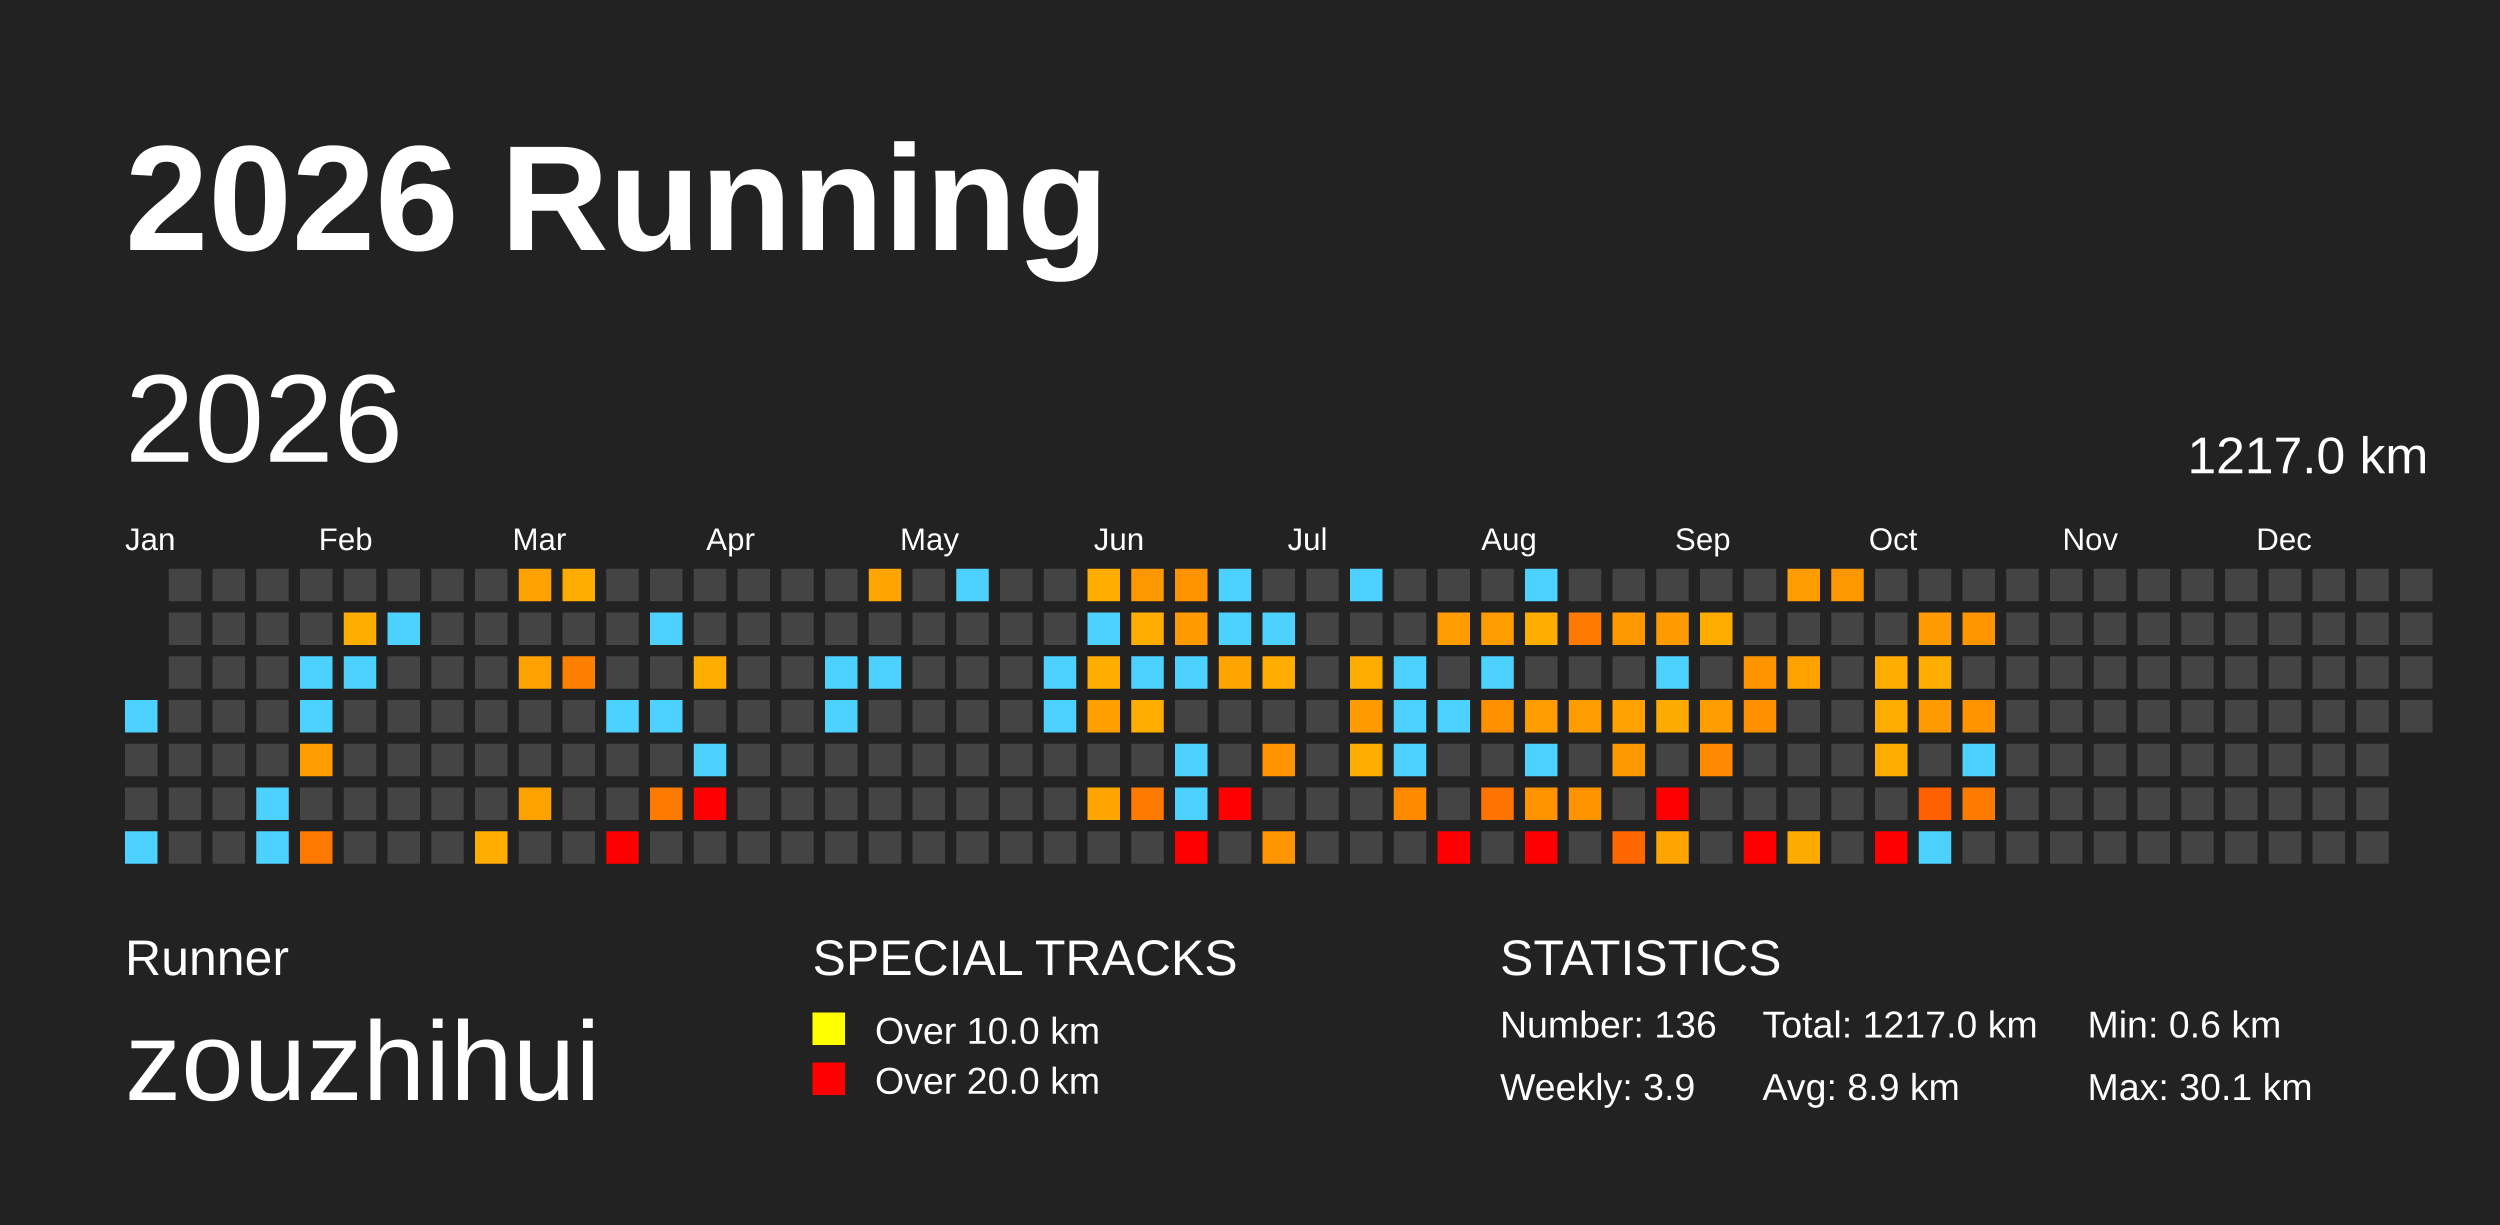
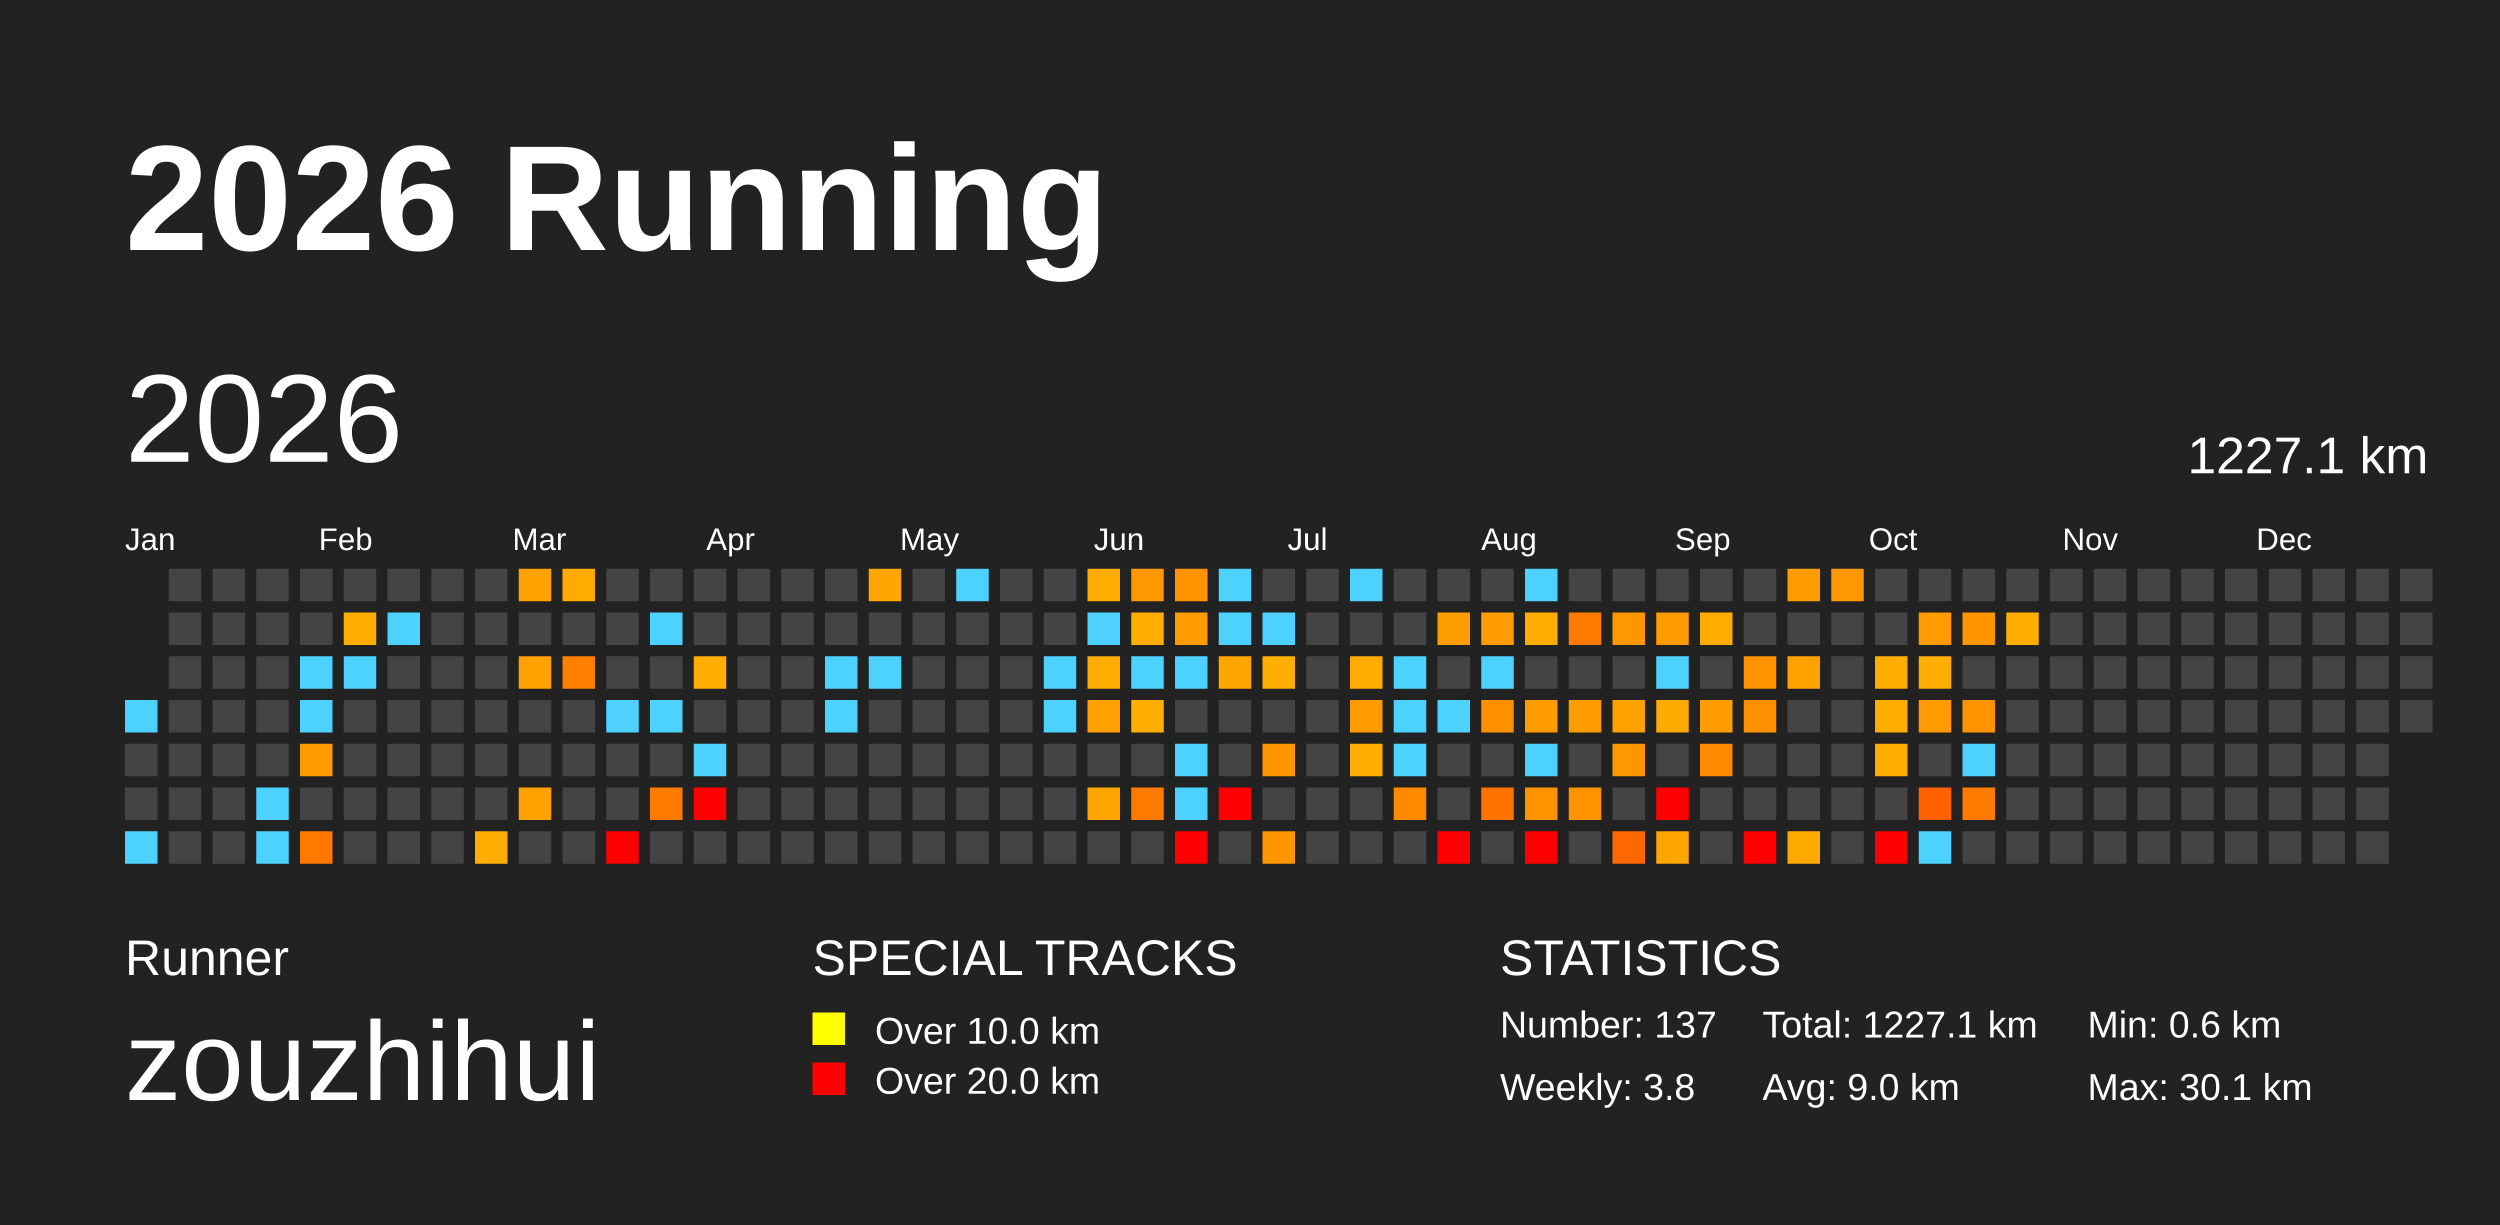
<svg xmlns="http://www.w3.org/2000/svg" baseProfile="full" height="98mm" version="1.1" viewBox="0,0,200,98" width="200mm">
  <defs />
  <rect fill="#222222" height="98" width="200" x="0" y="0" />
  <text fill="#FFFFFF" style="font-size:12px; font-family:Arial; font-weight:bold;" x="10" y="20">2026 Running</text>
  <text fill="#FFFFFF" style="font-size:4px; font-family:Arial" x="10" y="78">Runner</text>
  <text fill="#FFFFFF" style="font-size:9px; font-family:Arial" x="10" y="88">zouzhihui</text>
  <text fill="#FFFFFF" style="font-size:4px; font-family:Arial" x="65" y="78">SPECIAL TRACKS</text>
  <rect fill="yellow" height="2.6" width="2.6" x="65" y="81" />
  <text fill="#FFFFFF" style="font-size:3px; font-family:Arial" x="70" y="83.5">Over 10.0 km</text>
  <rect fill="red" height="2.6" width="2.6" x="65" y="85" />
  <text fill="#FFFFFF" style="font-size:3px; font-family:Arial" x="70" y="87.5">Over 20.0 km</text>
  <text fill="#FFFFFF" style="font-size:4px; font-family:Arial" x="120" y="78">STATISTICS</text>
-   <text fill="#FFFFFF" style="font-size:3px; font-family:Arial" x="120" y="83">Number: 136</text>
-   <text fill="#FFFFFF" style="font-size:3px; font-family:Arial" x="120" y="88">Weekly: 3.9</text>
-   <text fill="#FFFFFF" style="font-size:3px; font-family:Arial" x="141" y="83">Total: 1217.0 km</text>
-   <text fill="#FFFFFF" style="font-size:3px; font-family:Arial" x="141" y="88">Avg: 8.9 km</text>
+   <text fill="#FFFFFF" style="font-size:3px; font-family:Arial" x="120" y="83">Number: 137</text>
+   <text fill="#FFFFFF" style="font-size:3px; font-family:Arial" x="120" y="88">Weekly: 3.8</text>
+   <text fill="#FFFFFF" style="font-size:3px; font-family:Arial" x="141" y="83">Total: 1227.1 km</text>
+   <text fill="#FFFFFF" style="font-size:3px; font-family:Arial" x="141" y="88">Avg: 9.0 km</text>
  <text fill="#FFFFFF" style="font-size:3px; font-family:Arial" x="167" y="83">Min: 0.6 km</text>
  <text fill="#FFFFFF" style="font-size:3px; font-family:Arial" x="167" y="88">Max: 30.1 km</text>
  <text dominant-baseline="hanging" fill="#FFFFFF" style="font-size:10.0px; font-family:Arial;" x="10" y="30">2026</text>
-   <text dominant-baseline="hanging" fill="#FFFFFF" style="font-size:4.125px; font-family:Arial;" x="175" y="35">1217.0 km</text>
+   <text dominant-baseline="hanging" fill="#FFFFFF" style="font-size:4.125px; font-family:Arial;" x="175" y="35">1227.1 km</text>
  <text fill="#FFFFFF" style="font-size:2.5px; font-family:Arial" x="10.0" y="44">Jan</text>
  <text fill="#FFFFFF" style="font-size:2.5px; font-family:Arial" x="25.5" y="44">Feb</text>
  <text fill="#FFFFFF" style="font-size:2.5px; font-family:Arial" x="41.0" y="44">Mar</text>
  <text fill="#FFFFFF" style="font-size:2.5px; font-family:Arial" x="56.5" y="44">Apr</text>
  <text fill="#FFFFFF" style="font-size:2.5px; font-family:Arial" x="72.0" y="44">May</text>
  <text fill="#FFFFFF" style="font-size:2.5px; font-family:Arial" x="87.5" y="44">Jun</text>
  <text fill="#FFFFFF" style="font-size:2.5px; font-family:Arial" x="103.0" y="44">Jul</text>
  <text fill="#FFFFFF" style="font-size:2.5px; font-family:Arial" x="118.5" y="44">Aug</text>
  <text fill="#FFFFFF" style="font-size:2.5px; font-family:Arial" x="134.0" y="44">Sep</text>
  <text fill="#FFFFFF" style="font-size:2.5px; font-family:Arial" x="149.5" y="44">Oct</text>
  <text fill="#FFFFFF" style="font-size:2.5px; font-family:Arial" x="165.0" y="44">Nov</text>
  <text fill="#FFFFFF" style="font-size:2.5px; font-family:Arial" x="180.5" y="44">Dec</text>
  <rect fill="#4dd2ff" height="2.6" width="2.6" x="10.0" y="56.0" />
  <rect fill="#444444" height="2.6" width="2.6" x="10.0" y="59.5" />
  <rect fill="#444444" height="2.6" width="2.6" x="10.0" y="63.0" />
  <rect fill="#4dd2ff" height="2.6" width="2.6" x="10.0" y="66.5" />
  <rect fill="#444444" height="2.6" width="2.6" x="13.5" y="45.5" />
  <rect fill="#444444" height="2.6" width="2.6" x="13.5" y="49.0" />
  <rect fill="#444444" height="2.6" width="2.6" x="13.5" y="52.5" />
  <rect fill="#444444" height="2.6" width="2.6" x="13.5" y="56.0" />
  <rect fill="#444444" height="2.6" width="2.6" x="13.5" y="59.5" />
  <rect fill="#444444" height="2.6" width="2.6" x="13.5" y="63.0" />
  <rect fill="#444444" height="2.6" width="2.6" x="13.5" y="66.5" />
  <rect fill="#444444" height="2.6" width="2.6" x="17.0" y="45.5" />
  <rect fill="#444444" height="2.6" width="2.6" x="17.0" y="49.0" />
  <rect fill="#444444" height="2.6" width="2.6" x="17.0" y="52.5" />
  <rect fill="#444444" height="2.6" width="2.6" x="17.0" y="56.0" />
  <rect fill="#444444" height="2.6" width="2.6" x="17.0" y="59.5" />
  <rect fill="#444444" height="2.6" width="2.6" x="17.0" y="63.0" />
  <rect fill="#444444" height="2.6" width="2.6" x="17.0" y="66.5" />
  <rect fill="#444444" height="2.6" width="2.6" x="20.5" y="45.5" />
  <rect fill="#444444" height="2.6" width="2.6" x="20.5" y="49.0" />
  <rect fill="#444444" height="2.6" width="2.6" x="20.5" y="52.5" />
  <rect fill="#444444" height="2.6" width="2.6" x="20.5" y="56.0" />
  <rect fill="#444444" height="2.6" width="2.6" x="20.5" y="59.5" />
  <rect fill="#4dd2ff" height="2.6" width="2.6" x="20.5" y="63.0" />
  <rect fill="#4dd2ff" height="2.6" width="2.6" x="20.5" y="66.5" />
  <rect fill="#444444" height="2.6" width="2.6" x="24.0" y="45.5" />
  <rect fill="#444444" height="2.6" width="2.6" x="24.0" y="49.0" />
  <rect fill="#4dd2ff" height="2.6" width="2.6" x="24.0" y="52.5" />
  <rect fill="#4dd2ff" height="2.6" width="2.6" x="24.0" y="56.0" />
  <rect fill="#ff9c00" height="2.6" width="2.6" x="24.0" y="59.5" />
  <rect fill="#444444" height="2.6" width="2.6" x="24.0" y="63.0" />
  <rect fill="#ff7800" height="2.6" width="2.6" x="24.0" y="66.5" />
  <rect fill="#444444" height="2.6" width="2.6" x="27.5" y="45.5" />
  <rect fill="#ffae00" height="2.6" width="2.6" x="27.5" y="49.0" />
  <rect fill="#4dd2ff" height="2.6" width="2.6" x="27.5" y="52.5" />
  <rect fill="#444444" height="2.6" width="2.6" x="27.5" y="56.0" />
  <rect fill="#444444" height="2.6" width="2.6" x="27.5" y="59.5" />
  <rect fill="#444444" height="2.6" width="2.6" x="27.5" y="63.0" />
  <rect fill="#444444" height="2.6" width="2.6" x="27.5" y="66.5" />
  <rect fill="#444444" height="2.6" width="2.6" x="31.0" y="45.5" />
  <rect fill="#4dd2ff" height="2.6" width="2.6" x="31.0" y="49.0" />
  <rect fill="#444444" height="2.6" width="2.6" x="31.0" y="52.5" />
  <rect fill="#444444" height="2.6" width="2.6" x="31.0" y="56.0" />
  <rect fill="#444444" height="2.6" width="2.6" x="31.0" y="59.5" />
  <rect fill="#444444" height="2.6" width="2.6" x="31.0" y="63.0" />
  <rect fill="#444444" height="2.6" width="2.6" x="31.0" y="66.5" />
  <rect fill="#444444" height="2.6" width="2.6" x="34.5" y="45.5" />
  <rect fill="#444444" height="2.6" width="2.6" x="34.5" y="49.0" />
  <rect fill="#444444" height="2.6" width="2.6" x="34.5" y="52.5" />
  <rect fill="#444444" height="2.6" width="2.6" x="34.5" y="56.0" />
  <rect fill="#444444" height="2.6" width="2.6" x="34.5" y="59.5" />
  <rect fill="#444444" height="2.6" width="2.6" x="34.5" y="63.0" />
  <rect fill="#444444" height="2.6" width="2.6" x="34.5" y="66.5" />
  <rect fill="#444444" height="2.6" width="2.6" x="38.0" y="45.5" />
  <rect fill="#444444" height="2.6" width="2.6" x="38.0" y="49.0" />
  <rect fill="#444444" height="2.6" width="2.6" x="38.0" y="52.5" />
  <rect fill="#444444" height="2.6" width="2.6" x="38.0" y="56.0" />
  <rect fill="#444444" height="2.6" width="2.6" x="38.0" y="59.5" />
  <rect fill="#444444" height="2.6" width="2.6" x="38.0" y="63.0" />
  <rect fill="#ffae00" height="2.6" width="2.6" x="38.0" y="66.5" />
  <rect fill="#ffa100" height="2.6" width="2.6" x="41.5" y="45.5" />
  <rect fill="#444444" height="2.6" width="2.6" x="41.5" y="49.0" />
  <rect fill="#ffa100" height="2.6" width="2.6" x="41.5" y="52.5" />
  <rect fill="#444444" height="2.6" width="2.6" x="41.5" y="56.0" />
  <rect fill="#444444" height="2.6" width="2.6" x="41.5" y="59.5" />
  <rect fill="#ffa200" height="2.6" width="2.6" x="41.5" y="63.0" />
  <rect fill="#444444" height="2.6" width="2.6" x="41.5" y="66.5" />
  <rect fill="#ffab00" height="2.6" width="2.6" x="45.0" y="45.5" />
  <rect fill="#444444" height="2.6" width="2.6" x="45.0" y="49.0" />
  <rect fill="#ff7f00" height="2.6" width="2.6" x="45.0" y="52.5" />
  <rect fill="#444444" height="2.6" width="2.6" x="45.0" y="56.0" />
  <rect fill="#444444" height="2.6" width="2.6" x="45.0" y="59.5" />
  <rect fill="#444444" height="2.6" width="2.6" x="45.0" y="63.0" />
  <rect fill="#444444" height="2.6" width="2.6" x="45.0" y="66.5" />
  <rect fill="#444444" height="2.6" width="2.6" x="48.5" y="45.5" />
  <rect fill="#444444" height="2.6" width="2.6" x="48.5" y="49.0" />
  <rect fill="#444444" height="2.6" width="2.6" x="48.5" y="52.5" />
  <rect fill="#4dd2ff" height="2.6" width="2.6" x="48.5" y="56.0" />
  <rect fill="#444444" height="2.6" width="2.6" x="48.5" y="59.5" />
  <rect fill="#444444" height="2.6" width="2.6" x="48.5" y="63.0" />
  <rect fill="red" height="2.6" width="2.6" x="48.5" y="66.5" />
  <rect fill="#444444" height="2.6" width="2.6" x="52.0" y="45.5" />
  <rect fill="#4dd2ff" height="2.6" width="2.6" x="52.0" y="49.0" />
  <rect fill="#444444" height="2.6" width="2.6" x="52.0" y="52.5" />
  <rect fill="#4dd2ff" height="2.6" width="2.6" x="52.0" y="56.0" />
  <rect fill="#444444" height="2.6" width="2.6" x="52.0" y="59.5" />
  <rect fill="#ff7a00" height="2.6" width="2.6" x="52.0" y="63.0" />
  <rect fill="#444444" height="2.6" width="2.6" x="52.0" y="66.5" />
  <rect fill="#444444" height="2.6" width="2.6" x="55.5" y="45.5" />
  <rect fill="#444444" height="2.6" width="2.6" x="55.5" y="49.0" />
  <rect fill="#ffae00" height="2.6" width="2.6" x="55.5" y="52.5" />
  <rect fill="#444444" height="2.6" width="2.6" x="55.5" y="56.0" />
  <rect fill="#4dd2ff" height="2.6" width="2.6" x="55.5" y="59.5" />
  <rect fill="red" height="2.6" width="2.6" x="55.5" y="63.0" />
  <rect fill="#444444" height="2.6" width="2.6" x="55.5" y="66.5" />
  <rect fill="#444444" height="2.6" width="2.6" x="59.0" y="45.5" />
  <rect fill="#444444" height="2.6" width="2.6" x="59.0" y="49.0" />
  <rect fill="#444444" height="2.6" width="2.6" x="59.0" y="52.5" />
  <rect fill="#444444" height="2.6" width="2.6" x="59.0" y="56.0" />
  <rect fill="#444444" height="2.6" width="2.6" x="59.0" y="59.5" />
  <rect fill="#444444" height="2.6" width="2.6" x="59.0" y="63.0" />
  <rect fill="#444444" height="2.6" width="2.6" x="59.0" y="66.5" />
  <rect fill="#444444" height="2.6" width="2.6" x="62.5" y="45.5" />
  <rect fill="#444444" height="2.6" width="2.6" x="62.5" y="49.0" />
  <rect fill="#444444" height="2.6" width="2.6" x="62.5" y="52.5" />
  <rect fill="#444444" height="2.6" width="2.6" x="62.5" y="56.0" />
  <rect fill="#444444" height="2.6" width="2.6" x="62.5" y="59.5" />
  <rect fill="#444444" height="2.6" width="2.6" x="62.5" y="63.0" />
  <rect fill="#444444" height="2.6" width="2.6" x="62.5" y="66.5" />
  <rect fill="#444444" height="2.6" width="2.6" x="66.0" y="45.5" />
  <rect fill="#444444" height="2.6" width="2.6" x="66.0" y="49.0" />
  <rect fill="#4dd2ff" height="2.6" width="2.6" x="66.0" y="52.5" />
  <rect fill="#4dd2ff" height="2.6" width="2.6" x="66.0" y="56.0" />
  <rect fill="#444444" height="2.6" width="2.6" x="66.0" y="59.5" />
  <rect fill="#444444" height="2.6" width="2.6" x="66.0" y="63.0" />
  <rect fill="#444444" height="2.6" width="2.6" x="66.0" y="66.5" />
  <rect fill="#ffa500" height="2.6" width="2.6" x="69.5" y="45.5" />
  <rect fill="#444444" height="2.6" width="2.6" x="69.5" y="49.0" />
  <rect fill="#4dd2ff" height="2.6" width="2.6" x="69.5" y="52.5" />
  <rect fill="#444444" height="2.6" width="2.6" x="69.5" y="56.0" />
  <rect fill="#444444" height="2.6" width="2.6" x="69.5" y="59.5" />
  <rect fill="#444444" height="2.6" width="2.6" x="69.5" y="63.0" />
  <rect fill="#444444" height="2.6" width="2.6" x="69.5" y="66.5" />
  <rect fill="#444444" height="2.6" width="2.6" x="73.0" y="45.5" />
  <rect fill="#444444" height="2.6" width="2.6" x="73.0" y="49.0" />
  <rect fill="#444444" height="2.6" width="2.6" x="73.0" y="52.5" />
  <rect fill="#444444" height="2.6" width="2.6" x="73.0" y="56.0" />
  <rect fill="#444444" height="2.6" width="2.6" x="73.0" y="59.5" />
  <rect fill="#444444" height="2.6" width="2.6" x="73.0" y="63.0" />
  <rect fill="#444444" height="2.6" width="2.6" x="73.0" y="66.5" />
  <rect fill="#4dd2ff" height="2.6" width="2.6" x="76.5" y="45.5" />
  <rect fill="#444444" height="2.6" width="2.6" x="76.5" y="49.0" />
  <rect fill="#444444" height="2.6" width="2.6" x="76.5" y="52.5" />
  <rect fill="#444444" height="2.6" width="2.6" x="76.5" y="56.0" />
  <rect fill="#444444" height="2.6" width="2.6" x="76.5" y="59.5" />
  <rect fill="#444444" height="2.6" width="2.6" x="76.5" y="63.0" />
  <rect fill="#444444" height="2.6" width="2.6" x="76.5" y="66.5" />
  <rect fill="#444444" height="2.6" width="2.6" x="80.0" y="45.5" />
  <rect fill="#444444" height="2.6" width="2.6" x="80.0" y="49.0" />
  <rect fill="#444444" height="2.6" width="2.6" x="80.0" y="52.5" />
  <rect fill="#444444" height="2.6" width="2.6" x="80.0" y="56.0" />
  <rect fill="#444444" height="2.6" width="2.6" x="80.0" y="59.5" />
  <rect fill="#444444" height="2.6" width="2.6" x="80.0" y="63.0" />
  <rect fill="#444444" height="2.6" width="2.6" x="80.0" y="66.5" />
  <rect fill="#444444" height="2.6" width="2.6" x="83.5" y="45.5" />
  <rect fill="#444444" height="2.6" width="2.6" x="83.5" y="49.0" />
  <rect fill="#4dd2ff" height="2.6" width="2.6" x="83.5" y="52.5" />
  <rect fill="#4dd2ff" height="2.6" width="2.6" x="83.5" y="56.0" />
  <rect fill="#444444" height="2.6" width="2.6" x="83.5" y="59.5" />
  <rect fill="#444444" height="2.6" width="2.6" x="83.5" y="63.0" />
  <rect fill="#444444" height="2.6" width="2.6" x="83.5" y="66.5" />
  <rect fill="#ffad00" height="2.6" width="2.6" x="87.0" y="45.5" />
  <rect fill="#4dd2ff" height="2.6" width="2.6" x="87.0" y="49.0" />
  <rect fill="#ffad00" height="2.6" width="2.6" x="87.0" y="52.5" />
  <rect fill="#ffa000" height="2.6" width="2.6" x="87.0" y="56.0" />
  <rect fill="#444444" height="2.6" width="2.6" x="87.0" y="59.5" />
  <rect fill="#ffa500" height="2.6" width="2.6" x="87.0" y="63.0" />
  <rect fill="#444444" height="2.6" width="2.6" x="87.0" y="66.5" />
  <rect fill="#ff9800" height="2.6" width="2.6" x="90.5" y="45.5" />
  <rect fill="#ffad00" height="2.6" width="2.6" x="90.5" y="49.0" />
  <rect fill="#4dd2ff" height="2.6" width="2.6" x="90.5" y="52.5" />
  <rect fill="#ffae00" height="2.6" width="2.6" x="90.5" y="56.0" />
  <rect fill="#444444" height="2.6" width="2.6" x="90.5" y="59.5" />
  <rect fill="#ff7a00" height="2.6" width="2.6" x="90.5" y="63.0" />
  <rect fill="#444444" height="2.6" width="2.6" x="90.5" y="66.5" />
  <rect fill="#ff9300" height="2.6" width="2.6" x="94.0" y="45.5" />
  <rect fill="#ff9a00" height="2.6" width="2.6" x="94.0" y="49.0" />
  <rect fill="#4dd2ff" height="2.6" width="2.6" x="94.0" y="52.5" />
  <rect fill="#444444" height="2.6" width="2.6" x="94.0" y="56.0" />
  <rect fill="#4dd2ff" height="2.6" width="2.6" x="94.0" y="59.5" />
  <rect fill="#4dd2ff" height="2.6" width="2.6" x="94.0" y="63.0" />
  <rect fill="red" height="2.6" width="2.6" x="94.0" y="66.5" />
  <rect fill="#4dd2ff" height="2.6" width="2.6" x="97.5" y="45.5" />
  <rect fill="#4dd2ff" height="2.6" width="2.6" x="97.5" y="49.0" />
  <rect fill="#ffa500" height="2.6" width="2.6" x="97.5" y="52.5" />
  <rect fill="#444444" height="2.6" width="2.6" x="97.5" y="56.0" />
  <rect fill="#444444" height="2.6" width="2.6" x="97.5" y="59.5" />
  <rect fill="red" height="2.6" width="2.6" x="97.5" y="63.0" />
  <rect fill="#444444" height="2.6" width="2.6" x="97.5" y="66.5" />
  <rect fill="#444444" height="2.6" width="2.6" x="101.0" y="45.5" />
  <rect fill="#4dd2ff" height="2.6" width="2.6" x="101.0" y="49.0" />
  <rect fill="#ffae00" height="2.6" width="2.6" x="101.0" y="52.5" />
  <rect fill="#444444" height="2.6" width="2.6" x="101.0" y="56.0" />
  <rect fill="#ff9300" height="2.6" width="2.6" x="101.0" y="59.5" />
  <rect fill="#444444" height="2.6" width="2.6" x="101.0" y="63.0" />
  <rect fill="#ff9500" height="2.6" width="2.6" x="101.0" y="66.5" />
  <rect fill="#444444" height="2.6" width="2.6" x="104.5" y="45.5" />
  <rect fill="#444444" height="2.6" width="2.6" x="104.5" y="49.0" />
  <rect fill="#444444" height="2.6" width="2.6" x="104.5" y="52.5" />
  <rect fill="#444444" height="2.6" width="2.6" x="104.5" y="56.0" />
  <rect fill="#444444" height="2.6" width="2.6" x="104.5" y="59.5" />
  <rect fill="#444444" height="2.6" width="2.6" x="104.5" y="63.0" />
  <rect fill="#444444" height="2.6" width="2.6" x="104.5" y="66.5" />
  <rect fill="#4dd2ff" height="2.6" width="2.6" x="108.0" y="45.5" />
  <rect fill="#444444" height="2.6" width="2.6" x="108.0" y="49.0" />
  <rect fill="#ffac00" height="2.6" width="2.6" x="108.0" y="52.5" />
  <rect fill="#ff9b00" height="2.6" width="2.6" x="108.0" y="56.0" />
  <rect fill="#ffad00" height="2.6" width="2.6" x="108.0" y="59.5" />
  <rect fill="#444444" height="2.6" width="2.6" x="108.0" y="63.0" />
  <rect fill="#444444" height="2.6" width="2.6" x="108.0" y="66.5" />
  <rect fill="#444444" height="2.6" width="2.6" x="111.5" y="45.5" />
  <rect fill="#444444" height="2.6" width="2.6" x="111.5" y="49.0" />
  <rect fill="#4dd2ff" height="2.6" width="2.6" x="111.5" y="52.5" />
  <rect fill="#4dd2ff" height="2.6" width="2.6" x="111.5" y="56.0" />
  <rect fill="#4dd2ff" height="2.6" width="2.6" x="111.5" y="59.5" />
  <rect fill="#ff8a00" height="2.6" width="2.6" x="111.5" y="63.0" />
  <rect fill="#444444" height="2.6" width="2.6" x="111.5" y="66.5" />
  <rect fill="#444444" height="2.6" width="2.6" x="115.0" y="45.5" />
  <rect fill="#ff9d00" height="2.6" width="2.6" x="115.0" y="49.0" />
  <rect fill="#444444" height="2.6" width="2.6" x="115.0" y="52.5" />
  <rect fill="#4dd2ff" height="2.6" width="2.6" x="115.0" y="56.0" />
  <rect fill="#444444" height="2.6" width="2.6" x="115.0" y="59.5" />
  <rect fill="#444444" height="2.6" width="2.6" x="115.0" y="63.0" />
  <rect fill="red" height="2.6" width="2.6" x="115.0" y="66.5" />
  <rect fill="#444444" height="2.6" width="2.6" x="118.5" y="45.5" />
  <rect fill="#ff9c00" height="2.6" width="2.6" x="118.5" y="49.0" />
  <rect fill="#4dd2ff" height="2.6" width="2.6" x="118.5" y="52.5" />
  <rect fill="#ff9000" height="2.6" width="2.6" x="118.5" y="56.0" />
  <rect fill="#444444" height="2.6" width="2.6" x="118.5" y="59.5" />
  <rect fill="#ff7400" height="2.6" width="2.6" x="118.5" y="63.0" />
  <rect fill="#444444" height="2.6" width="2.6" x="118.5" y="66.5" />
  <rect fill="#4dd2ff" height="2.6" width="2.6" x="122.0" y="45.5" />
  <rect fill="#ffae00" height="2.6" width="2.6" x="122.0" y="49.0" />
  <rect fill="#444444" height="2.6" width="2.6" x="122.0" y="52.5" />
  <rect fill="#ff9d00" height="2.6" width="2.6" x="122.0" y="56.0" />
  <rect fill="#4dd2ff" height="2.6" width="2.6" x="122.0" y="59.5" />
  <rect fill="#ff9300" height="2.6" width="2.6" x="122.0" y="63.0" />
  <rect fill="red" height="2.6" width="2.6" x="122.0" y="66.5" />
  <rect fill="#444444" height="2.6" width="2.6" x="125.5" y="45.5" />
  <rect fill="#ff7a00" height="2.6" width="2.6" x="125.5" y="49.0" />
  <rect fill="#444444" height="2.6" width="2.6" x="125.5" y="52.5" />
  <rect fill="#ff9d00" height="2.6" width="2.6" x="125.5" y="56.0" />
  <rect fill="#444444" height="2.6" width="2.6" x="125.5" y="59.5" />
  <rect fill="#ff9300" height="2.6" width="2.6" x="125.5" y="63.0" />
  <rect fill="#444444" height="2.6" width="2.6" x="125.5" y="66.5" />
  <rect fill="#444444" height="2.6" width="2.6" x="129.0" y="45.5" />
  <rect fill="#ff9800" height="2.6" width="2.6" x="129.0" y="49.0" />
  <rect fill="#444444" height="2.6" width="2.6" x="129.0" y="52.5" />
  <rect fill="#ffa100" height="2.6" width="2.6" x="129.0" y="56.0" />
  <rect fill="#ff9700" height="2.6" width="2.6" x="129.0" y="59.5" />
  <rect fill="#444444" height="2.6" width="2.6" x="129.0" y="63.0" />
  <rect fill="#ff6800" height="2.6" width="2.6" x="129.0" y="66.5" />
  <rect fill="#444444" height="2.6" width="2.6" x="132.5" y="45.5" />
  <rect fill="#ff9b00" height="2.6" width="2.6" x="132.5" y="49.0" />
  <rect fill="#4dd2ff" height="2.6" width="2.6" x="132.5" y="52.5" />
  <rect fill="#ffaa00" height="2.6" width="2.6" x="132.5" y="56.0" />
  <rect fill="#444444" height="2.6" width="2.6" x="132.5" y="59.5" />
  <rect fill="red" height="2.6" width="2.6" x="132.5" y="63.0" />
  <rect fill="#ffa500" height="2.6" width="2.6" x="132.5" y="66.5" />
  <rect fill="#444444" height="2.6" width="2.6" x="136.0" y="45.5" />
  <rect fill="#ffac00" height="2.6" width="2.6" x="136.0" y="49.0" />
  <rect fill="#444444" height="2.6" width="2.6" x="136.0" y="52.5" />
  <rect fill="#ff9d00" height="2.6" width="2.6" x="136.0" y="56.0" />
  <rect fill="#ff8900" height="2.6" width="2.6" x="136.0" y="59.5" />
  <rect fill="#444444" height="2.6" width="2.6" x="136.0" y="63.0" />
  <rect fill="#444444" height="2.6" width="2.6" x="136.0" y="66.5" />
  <rect fill="#444444" height="2.6" width="2.6" x="139.5" y="45.5" />
  <rect fill="#444444" height="2.6" width="2.6" x="139.5" y="49.0" />
  <rect fill="#ff9300" height="2.6" width="2.6" x="139.5" y="52.5" />
  <rect fill="#ff9000" height="2.6" width="2.6" x="139.5" y="56.0" />
  <rect fill="#444444" height="2.6" width="2.6" x="139.5" y="59.5" />
  <rect fill="#444444" height="2.6" width="2.6" x="139.5" y="63.0" />
  <rect fill="red" height="2.6" width="2.6" x="139.5" y="66.5" />
  <rect fill="#ff9c00" height="2.6" width="2.6" x="143.0" y="45.5" />
  <rect fill="#444444" height="2.6" width="2.6" x="143.0" y="49.0" />
  <rect fill="#ffa200" height="2.6" width="2.6" x="143.0" y="52.5" />
  <rect fill="#444444" height="2.6" width="2.6" x="143.0" y="56.0" />
  <rect fill="#444444" height="2.6" width="2.6" x="143.0" y="59.5" />
  <rect fill="#444444" height="2.6" width="2.6" x="143.0" y="63.0" />
  <rect fill="#ffaa00" height="2.6" width="2.6" x="143.0" y="66.5" />
  <rect fill="#ff9800" height="2.6" width="2.6" x="146.5" y="45.5" />
  <rect fill="#444444" height="2.6" width="2.6" x="146.5" y="49.0" />
  <rect fill="#444444" height="2.6" width="2.6" x="146.5" y="52.5" />
  <rect fill="#444444" height="2.6" width="2.6" x="146.5" y="56.0" />
  <rect fill="#444444" height="2.6" width="2.6" x="146.5" y="59.5" />
  <rect fill="#444444" height="2.6" width="2.6" x="146.5" y="63.0" />
  <rect fill="#444444" height="2.6" width="2.6" x="146.5" y="66.5" />
  <rect fill="#444444" height="2.6" width="2.6" x="150.0" y="45.5" />
  <rect fill="#444444" height="2.6" width="2.6" x="150.0" y="49.0" />
  <rect fill="#ffae00" height="2.6" width="2.6" x="150.0" y="52.5" />
  <rect fill="#ffae00" height="2.6" width="2.6" x="150.0" y="56.0" />
  <rect fill="#ffae00" height="2.6" width="2.6" x="150.0" y="59.5" />
  <rect fill="#444444" height="2.6" width="2.6" x="150.0" y="63.0" />
  <rect fill="red" height="2.6" width="2.6" x="150.0" y="66.5" />
  <rect fill="#444444" height="2.6" width="2.6" x="153.5" y="45.5" />
  <rect fill="#ff9b00" height="2.6" width="2.6" x="153.5" y="49.0" />
  <rect fill="#ffae00" height="2.6" width="2.6" x="153.5" y="52.5" />
  <rect fill="#ff9a00" height="2.6" width="2.6" x="153.5" y="56.0" />
  <rect fill="#444444" height="2.6" width="2.6" x="153.5" y="59.5" />
  <rect fill="#ff6000" height="2.6" width="2.6" x="153.5" y="63.0" />
  <rect fill="#4dd2ff" height="2.6" width="2.6" x="153.5" y="66.5" />
  <rect fill="#444444" height="2.6" width="2.6" x="157.0" y="45.5" />
  <rect fill="#ff9600" height="2.6" width="2.6" x="157.0" y="49.0" />
  <rect fill="#444444" height="2.6" width="2.6" x="157.0" y="52.5" />
  <rect fill="#ff9400" height="2.6" width="2.6" x="157.0" y="56.0" />
  <rect fill="#4dd2ff" height="2.6" width="2.6" x="157.0" y="59.5" />
  <rect fill="#ff7a00" height="2.6" width="2.6" x="157.0" y="63.0" />
  <rect fill="#444444" height="2.6" width="2.6" x="157.0" y="66.5" />
  <rect fill="#444444" height="2.6" width="2.6" x="160.5" y="45.5" />
-   <rect fill="#444444" height="2.6" width="2.6" x="160.5" y="49.0" />
+   <rect fill="#ffae00" height="2.6" width="2.6" x="160.5" y="49.0" />
  <rect fill="#444444" height="2.6" width="2.6" x="160.5" y="52.5" />
  <rect fill="#444444" height="2.6" width="2.6" x="160.5" y="56.0" />
  <rect fill="#444444" height="2.6" width="2.6" x="160.5" y="59.5" />
  <rect fill="#444444" height="2.6" width="2.6" x="160.5" y="63.0" />
  <rect fill="#444444" height="2.6" width="2.6" x="160.5" y="66.5" />
  <rect fill="#444444" height="2.6" width="2.6" x="164.0" y="45.5" />
  <rect fill="#444444" height="2.6" width="2.6" x="164.0" y="49.0" />
  <rect fill="#444444" height="2.6" width="2.6" x="164.0" y="52.5" />
  <rect fill="#444444" height="2.6" width="2.6" x="164.0" y="56.0" />
  <rect fill="#444444" height="2.6" width="2.6" x="164.0" y="59.5" />
  <rect fill="#444444" height="2.6" width="2.6" x="164.0" y="63.0" />
  <rect fill="#444444" height="2.6" width="2.6" x="164.0" y="66.5" />
  <rect fill="#444444" height="2.6" width="2.6" x="167.5" y="45.5" />
  <rect fill="#444444" height="2.6" width="2.6" x="167.5" y="49.0" />
  <rect fill="#444444" height="2.6" width="2.6" x="167.5" y="52.5" />
  <rect fill="#444444" height="2.6" width="2.6" x="167.5" y="56.0" />
  <rect fill="#444444" height="2.6" width="2.6" x="167.5" y="59.5" />
  <rect fill="#444444" height="2.6" width="2.6" x="167.5" y="63.0" />
  <rect fill="#444444" height="2.6" width="2.6" x="167.5" y="66.5" />
  <rect fill="#444444" height="2.6" width="2.6" x="171.0" y="45.5" />
  <rect fill="#444444" height="2.6" width="2.6" x="171.0" y="49.0" />
  <rect fill="#444444" height="2.6" width="2.6" x="171.0" y="52.5" />
  <rect fill="#444444" height="2.6" width="2.6" x="171.0" y="56.0" />
  <rect fill="#444444" height="2.6" width="2.6" x="171.0" y="59.5" />
  <rect fill="#444444" height="2.6" width="2.6" x="171.0" y="63.0" />
  <rect fill="#444444" height="2.6" width="2.6" x="171.0" y="66.5" />
  <rect fill="#444444" height="2.6" width="2.6" x="174.5" y="45.5" />
  <rect fill="#444444" height="2.6" width="2.6" x="174.5" y="49.0" />
  <rect fill="#444444" height="2.6" width="2.6" x="174.5" y="52.5" />
  <rect fill="#444444" height="2.6" width="2.6" x="174.5" y="56.0" />
  <rect fill="#444444" height="2.6" width="2.6" x="174.5" y="59.5" />
  <rect fill="#444444" height="2.6" width="2.6" x="174.5" y="63.0" />
  <rect fill="#444444" height="2.6" width="2.6" x="174.5" y="66.5" />
  <rect fill="#444444" height="2.6" width="2.6" x="178.0" y="45.5" />
  <rect fill="#444444" height="2.6" width="2.6" x="178.0" y="49.0" />
  <rect fill="#444444" height="2.6" width="2.6" x="178.0" y="52.5" />
  <rect fill="#444444" height="2.6" width="2.6" x="178.0" y="56.0" />
  <rect fill="#444444" height="2.6" width="2.6" x="178.0" y="59.5" />
  <rect fill="#444444" height="2.6" width="2.6" x="178.0" y="63.0" />
  <rect fill="#444444" height="2.6" width="2.6" x="178.0" y="66.5" />
  <rect fill="#444444" height="2.6" width="2.6" x="181.5" y="45.5" />
  <rect fill="#444444" height="2.6" width="2.6" x="181.5" y="49.0" />
  <rect fill="#444444" height="2.6" width="2.6" x="181.5" y="52.5" />
  <rect fill="#444444" height="2.6" width="2.6" x="181.5" y="56.0" />
  <rect fill="#444444" height="2.6" width="2.6" x="181.5" y="59.5" />
  <rect fill="#444444" height="2.6" width="2.6" x="181.5" y="63.0" />
  <rect fill="#444444" height="2.6" width="2.6" x="181.5" y="66.5" />
  <rect fill="#444444" height="2.6" width="2.6" x="185.0" y="45.5" />
  <rect fill="#444444" height="2.6" width="2.6" x="185.0" y="49.0" />
  <rect fill="#444444" height="2.6" width="2.6" x="185.0" y="52.5" />
  <rect fill="#444444" height="2.6" width="2.6" x="185.0" y="56.0" />
  <rect fill="#444444" height="2.6" width="2.6" x="185.0" y="59.5" />
  <rect fill="#444444" height="2.6" width="2.6" x="185.0" y="63.0" />
  <rect fill="#444444" height="2.6" width="2.6" x="185.0" y="66.5" />
  <rect fill="#444444" height="2.6" width="2.6" x="188.5" y="45.5" />
  <rect fill="#444444" height="2.6" width="2.6" x="188.5" y="49.0" />
  <rect fill="#444444" height="2.6" width="2.6" x="188.5" y="52.5" />
  <rect fill="#444444" height="2.6" width="2.6" x="188.5" y="56.0" />
  <rect fill="#444444" height="2.6" width="2.6" x="188.5" y="59.5" />
  <rect fill="#444444" height="2.6" width="2.6" x="188.5" y="63.0" />
  <rect fill="#444444" height="2.6" width="2.6" x="188.5" y="66.5" />
  <rect fill="#444444" height="2.6" width="2.6" x="192.0" y="45.5" />
  <rect fill="#444444" height="2.6" width="2.6" x="192.0" y="49.0" />
  <rect fill="#444444" height="2.6" width="2.6" x="192.0" y="52.5" />
  <rect fill="#444444" height="2.6" width="2.6" x="192.0" y="56.0" />
</svg>
